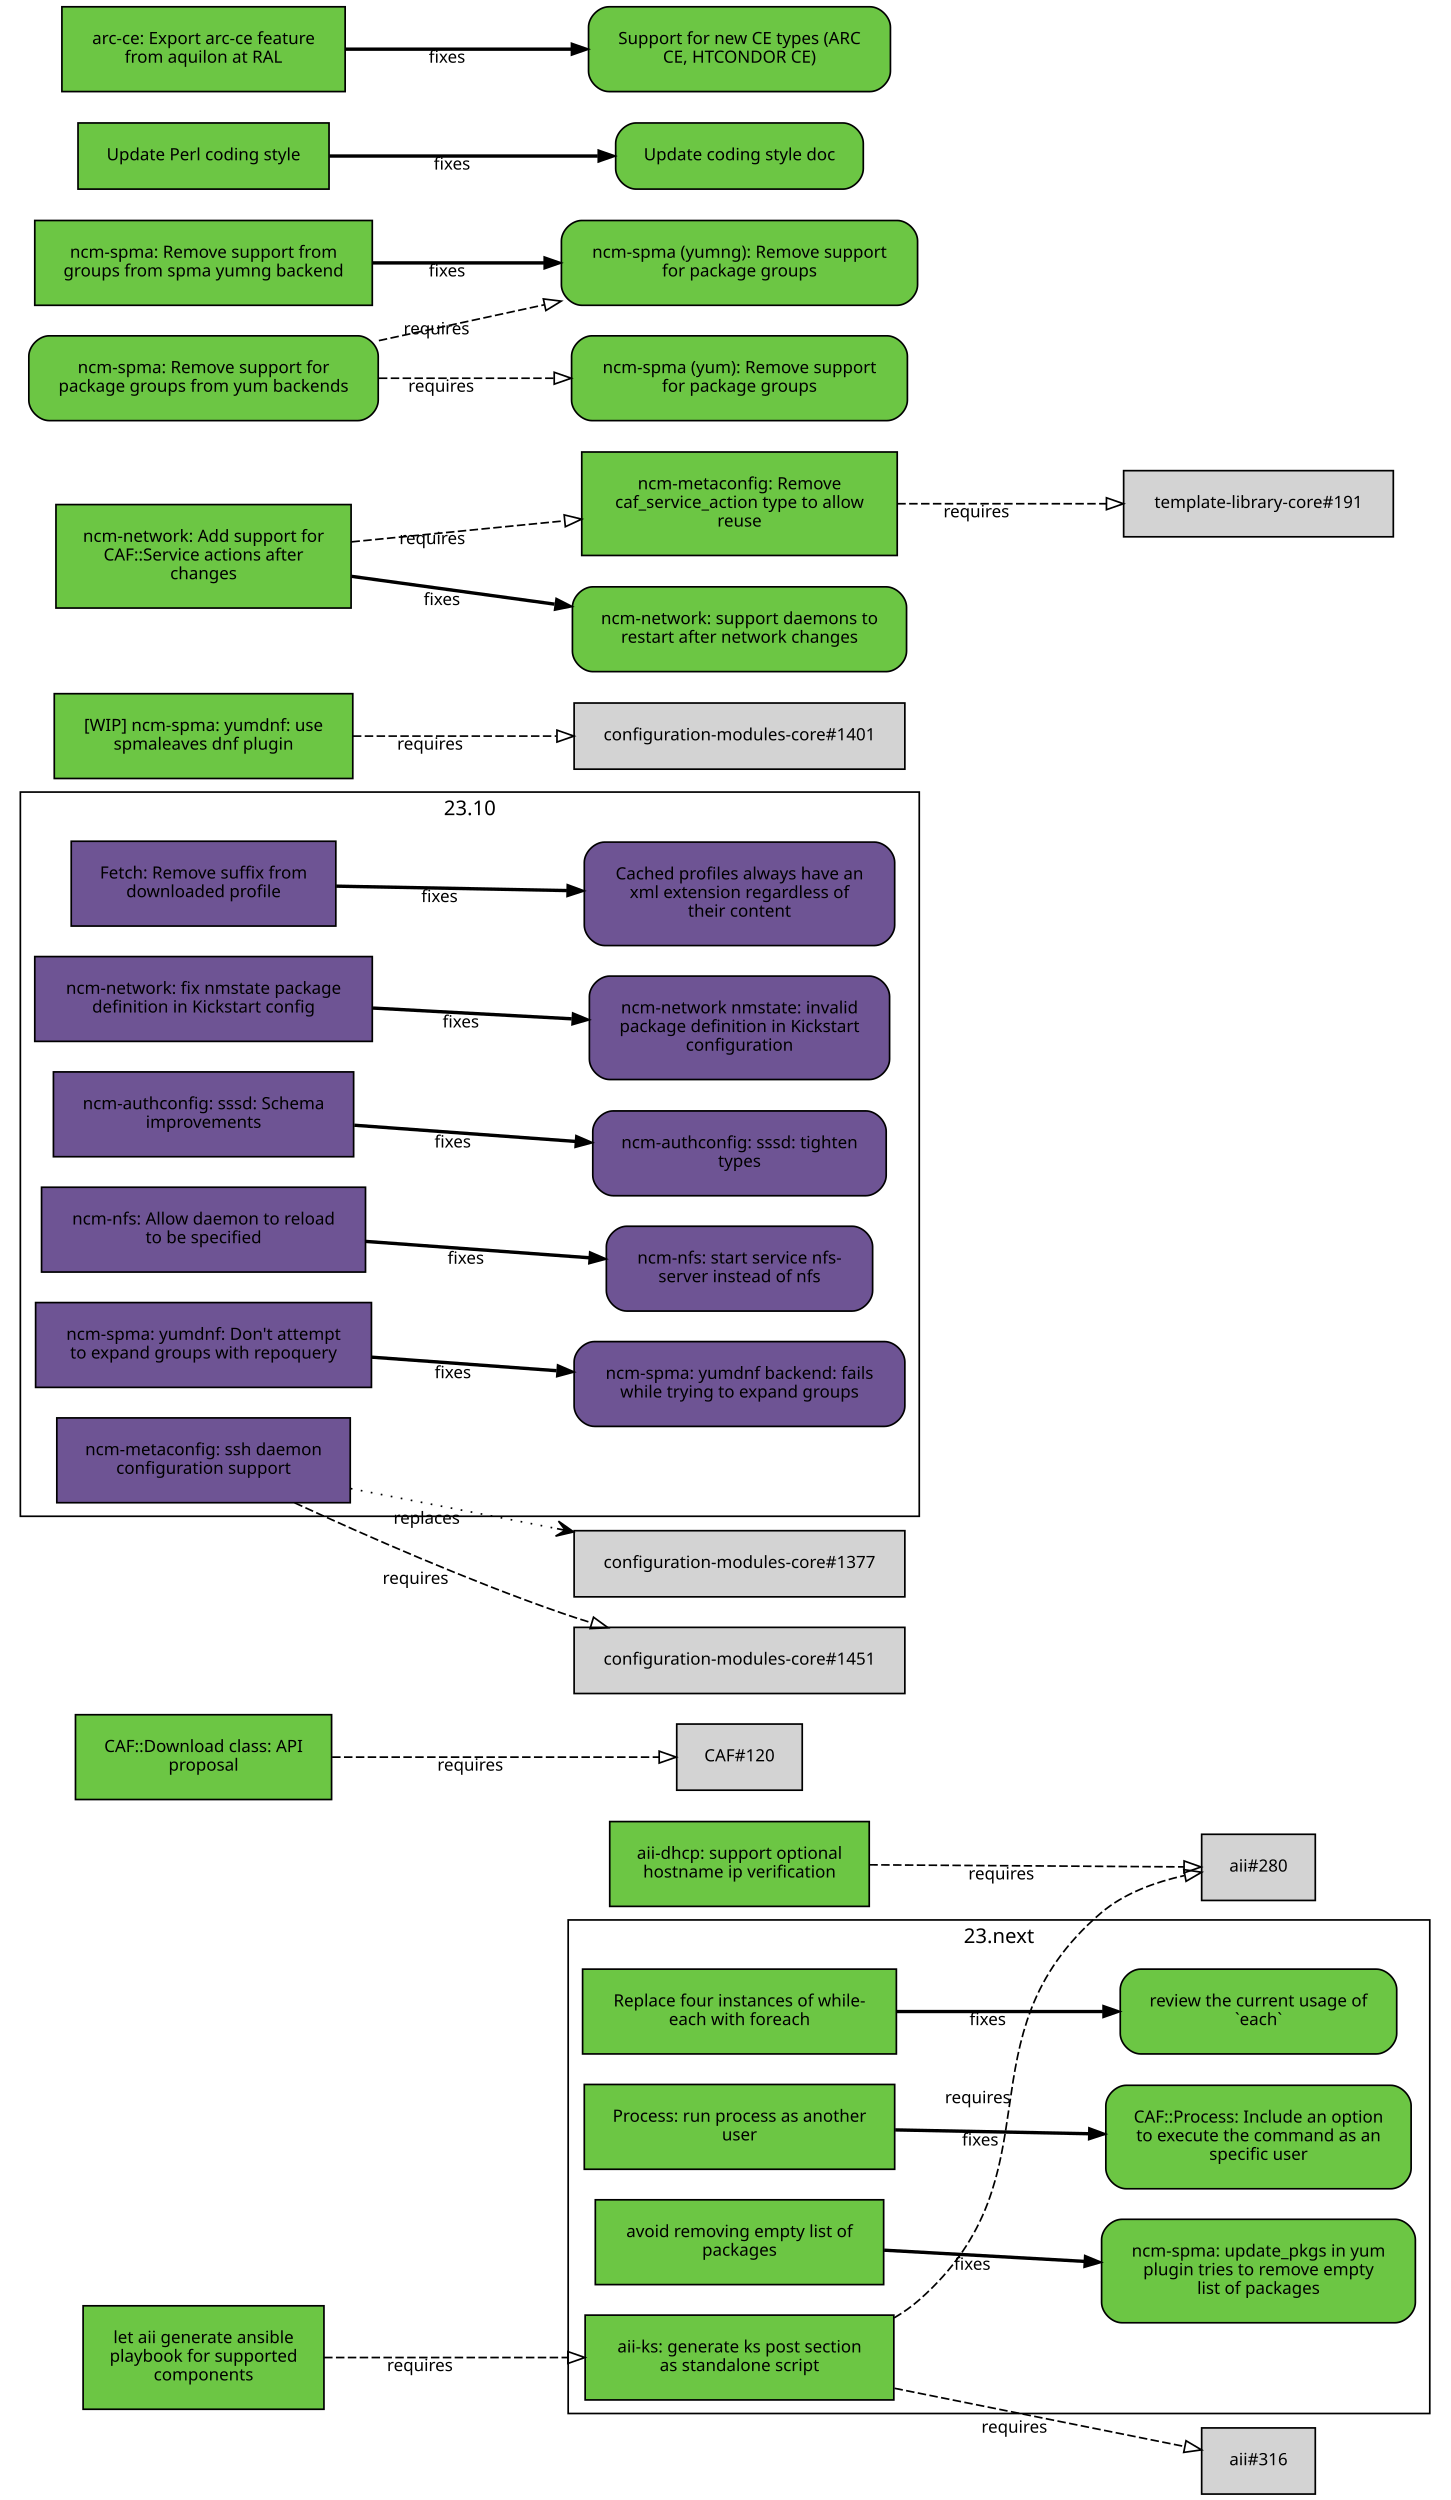
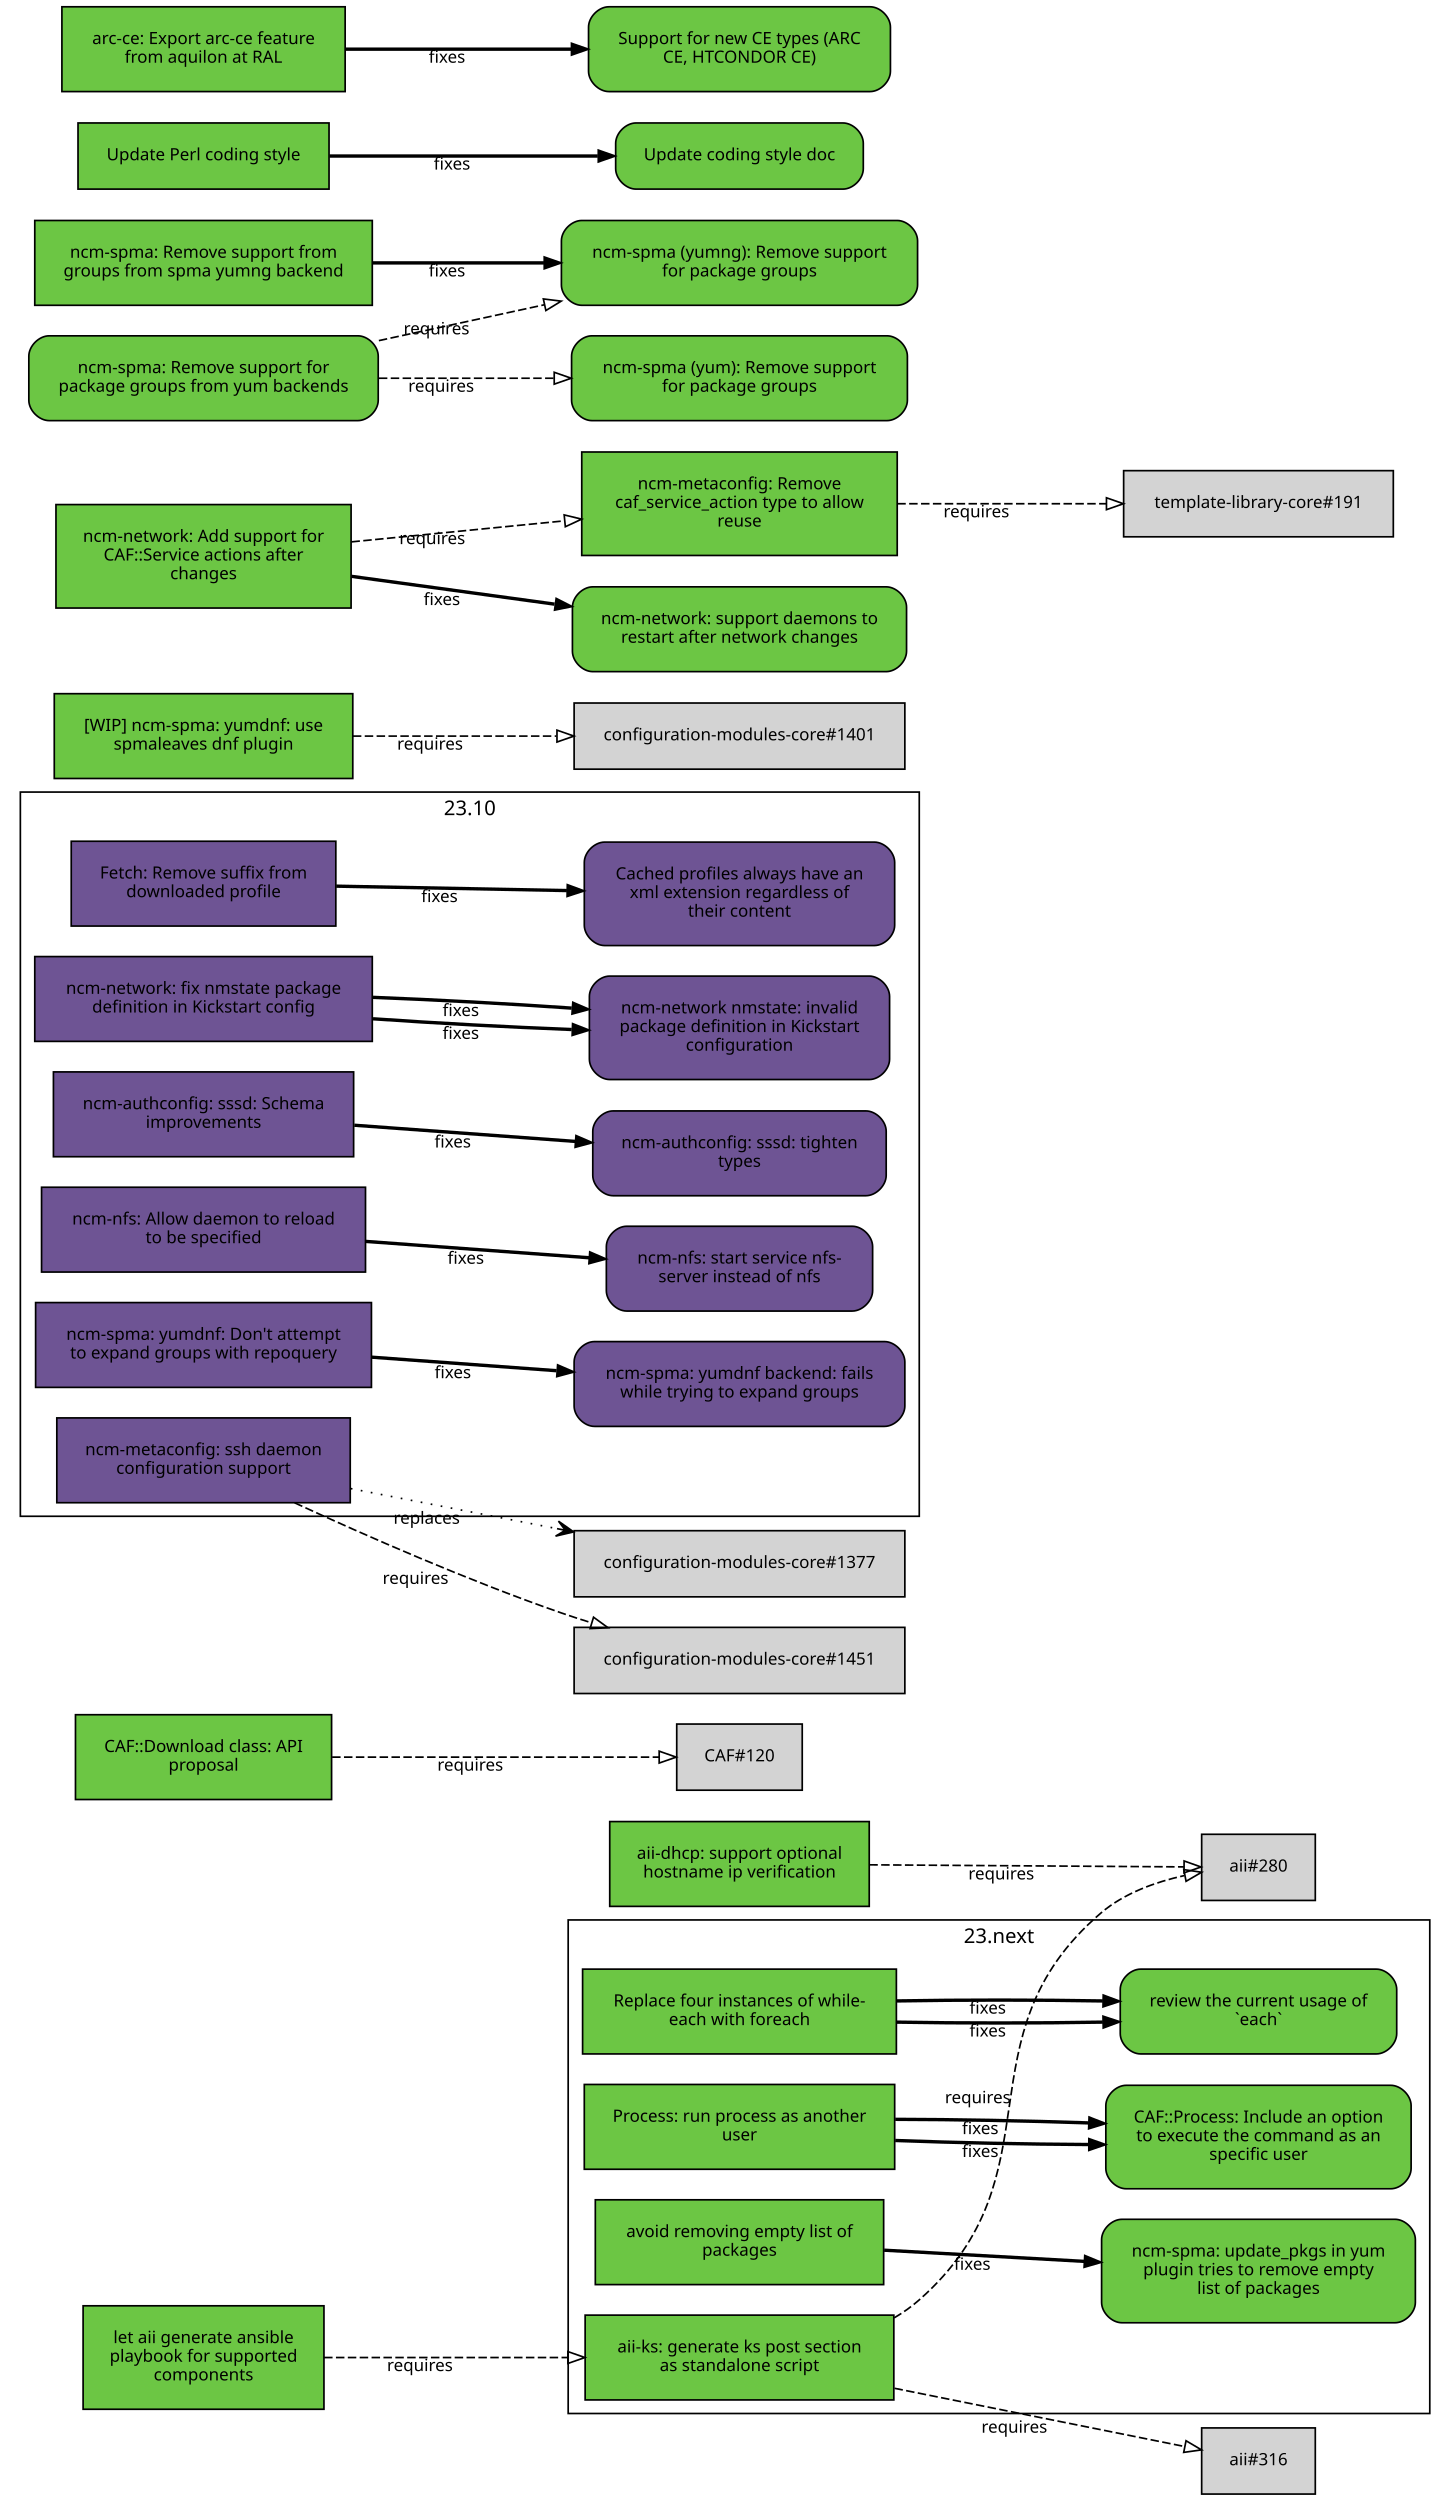
<svg xmlns="http://www.w3.org/2000/svg" xmlns:xlink="http://www.w3.org/1999/xlink" width="855pt" height="1474pt" viewBox="0.00 0.00 855.00 1474.00">
  <g id="graph0" class="graph" transform="scale(1 1) rotate(0) translate(4 1470)">
    <polygon fill="white" stroke="white" points="-4,5 -4,-1470 852,-1470 852,5 -4,5" />
    <g id="clust2" class="cluster">
      <polygon fill="none" stroke="black" points="8,-576 8,-1003 538,-1003 538,-576 8,-576" />
      <text text-anchor="middle" x="273" y="-989.4" font-family="Sans" font-size="12.00">23.10</text>
    </g>
    <g id="clust1" class="cluster">
      <polygon fill="none" stroke="black" points="331,-47 331,-338 839,-338 839,-47 331,-47" />
      <text text-anchor="middle" x="585" y="-324.4" font-family="Sans" font-size="12.00">23.next</text>
    </g>
    <g id="node1" class="node">
      <g id="a_node1">
        <a xlink:href="https://github.com/quattor/aii/pull/328" xlink:title="aii#328 (pull-request)" target="_parent">
          <polygon fill="#6cc644" stroke="black" points="523,-105 341,-105 341,-55 523,-55 523,-105" />
          <text text-anchor="middle" x="432" y="-83" font-family="Sans" font-size="10.00">aii-ks: generate ks post section</text>
          <text text-anchor="middle" x="432" y="-72" font-family="Sans" font-size="10.00">as standalone script</text>
        </a>
      </g>
    </g>
    <g id="node2" class="node">
      <polygon fill="lightgrey" stroke="black" points="771.5,-388.5 704.5,-388.5 704.5,-349.5 771.5,-349.5 771.5,-388.5" />
      <text text-anchor="middle" x="738" y="-366.5" font-family="Sans" font-size="10.00">aii#280</text>
    </g>
    <g id="edge1" class="edge">
      <path fill="none" stroke="black" stroke-dasharray="5,2" d="M523.177,-103.373C528.47,-106.484 533.473,-110.008 538,-114 621.964,-188.027 560.019,-269.143 645,-342 658.709,-353.754 677.321,-360.394 694.218,-364.145" />
      <polygon fill="none" stroke="black" points="693.975,-367.663 704.458,-366.126 695.305,-360.79 693.975,-367.663" />
      <text text-anchor="middle" x="572.527" y="-229.944" font-family="Sans" font-size="10.00">requires</text>
    </g>
    <g id="node3" class="node">
      <polygon fill="lightgrey" stroke="black" points="771.5,-38.5 704.5,-38.5 704.5,0.5 771.5,0.5 771.5,-38.5" />
      <text text-anchor="middle" x="738" y="-16.5" font-family="Sans" font-size="10.00">aii#316</text>
    </g>
    <g id="edge2" class="edge">
      <path fill="none" stroke="black" stroke-dasharray="5,2" d="M523.387,-61.863C580.055,-50.492 650.477,-36.362 694.595,-27.509" />
      <polygon fill="none" stroke="black" points="695.291,-30.939 704.407,-25.54 693.914,-24.076 695.291,-30.939" />
      <text text-anchor="middle" x="594.051" y="-35.671" font-family="Sans" font-size="10.00">requires</text>
    </g>
    <g id="node4" class="node">
      <g id="a_node4">
        <a xlink:href="https://github.com/quattor/aii/pull/331" xlink:title="aii#331 (pull-request)" target="_parent">
          <polygon fill="#6cc644" stroke="black" points="187,-110.5 45,-110.5 45,-49.5 187,-49.5 187,-110.5" />
          <text text-anchor="middle" x="116" y="-88.5" font-family="Sans" font-size="10.00">let aii generate ansible</text>
          <text text-anchor="middle" x="116" y="-77.5" font-family="Sans" font-size="10.00">playbook for supported</text>
          <text text-anchor="middle" x="116" y="-66.5" font-family="Sans" font-size="10.00">components</text>
        </a>
      </g>
    </g>
    <g id="edge3" class="edge">
      <path fill="none" stroke="black" stroke-dasharray="5,2" d="M187.077,-80C229.343,-80 283.883,-80 330.668,-80" />
      <polygon fill="none" stroke="black" points="330.834,-83.5 340.834,-80 330.834,-76.5 330.834,-83.5" />
      <text text-anchor="middle" x="243.574" y="-72" font-family="Sans" font-size="10.00">requires</text>
    </g>
    <g id="node5" class="node">
      <g id="a_node5">
        <a xlink:href="https://github.com/quattor/aii/pull/299" xlink:title="aii#299 (pull-request)" target="_parent">
          <polygon fill="#6cc644" stroke="black" points="508.5,-396 355.5,-396 355.5,-346 508.5,-346 508.5,-396" />
          <text text-anchor="middle" x="432" y="-374" font-family="Sans" font-size="10.00">aii-dhcp: support optional</text>
          <text text-anchor="middle" x="432" y="-363" font-family="Sans" font-size="10.00">hostname ip verification</text>
        </a>
      </g>
    </g>
    <g id="edge4" class="edge">
      <path fill="none" stroke="black" stroke-dasharray="5,2" d="M508.537,-370.503C567.023,-370.118 645.931,-369.599 694.049,-369.283" />
      <polygon fill="none" stroke="black" points="694.146,-372.782 704.123,-369.216 694.1,-365.782 694.146,-372.782" />
      <text text-anchor="middle" x="586.342" y="-361.86" font-family="Sans" font-size="10.00">requires</text>
    </g>
    <g id="node6" class="node">
      <g id="a_node6">
        <a xlink:href="https://github.com/quattor/CAF/pull/277" xlink:title="CAF#277 (pull-request)" target="_parent">
          <polygon fill="#6cc644" stroke="black" points="524.5,-309 339.5,-309 339.5,-259 524.5,-259 524.5,-309" />
          <text text-anchor="middle" x="432" y="-287" font-family="Sans" font-size="10.00">Replace four instances of while-</text>
          <text text-anchor="middle" x="432" y="-276" font-family="Sans" font-size="10.00">each with foreach</text>
        </a>
      </g>
    </g>
    <g id="node7" class="node">
      <g id="a_node7">
        <a xlink:href="https://github.com/quattor/CAF/issues/109" xlink:title="CAF#109 (issue)" target="_parent">
          <path fill="#6cc644" stroke="black" d="M807.5,-309C807.5,-309 668.5,-309 668.5,-309 662.5,-309 656.5,-303 656.5,-297 656.5,-297 656.5,-271 656.5,-271 656.5,-265 662.5,-259 668.5,-259 668.5,-259 807.5,-259 807.5,-259 813.5,-259 819.5,-265 819.5,-271 819.5,-271 819.5,-297 819.5,-297 819.5,-303 813.5,-309 807.5,-309" />
          <text text-anchor="middle" x="738" y="-287" font-family="Sans" font-size="10.00">review the current usage of</text>
          <text text-anchor="middle" x="738" y="-276" font-family="Sans" font-size="10.00">`each`</text>
        </a>
      </g>
    </g>
    <g id="edge5" class="edge">
-       <path fill="none" stroke="black" stroke-width="2" d="M524.622,-284C563.139,-284 607.831,-284 646.253,-284" />
-       <polygon fill="black" stroke="black" points="646.394,-287.5 656.394,-284 646.394,-280.5 646.394,-287.5" />
-       <text text-anchor="middle" x="578.345" y="-276" font-family="Sans" font-size="10.00">fixes</text>
+       <path fill="none" stroke="black" stroke-width="2" d="M524.622,-277.748C563.139,-277.079 607.831,-277.084 646.253,-277.763" />
+       <polygon fill="black" stroke="black" points="646.327,-281.265 656.394,-277.961 646.464,-274.266 646.327,-281.265" />
+       <text text-anchor="middle" x="578.345" y="-269.254" font-family="Sans" font-size="10.00">fixes</text>
+     </g>
+     <g id="edge7" class="edge">
+       <path fill="none" stroke="black" stroke-width="2" d="M524.622,-290.252C563.139,-290.921 607.831,-290.916 646.253,-290.237" />
+       <polygon fill="black" stroke="black" points="646.464,-293.734 656.394,-290.039 646.327,-286.735 646.464,-293.734" />
+       <text text-anchor="middle" x="578.345" y="-282.746" font-family="Sans" font-size="10.00">fixes</text>
    </g>
    <g id="node8" class="node">
      <g id="a_node8">
        <a xlink:href="https://github.com/quattor/CAF/pull/257" xlink:title="CAF#257 (pull-request)" target="_parent">
          <polygon fill="#6cc644" stroke="black" points="523.5,-241 340.5,-241 340.5,-191 523.5,-191 523.5,-241" />
          <text text-anchor="middle" x="432" y="-219" font-family="Sans" font-size="10.00">Process: run process as another</text>
          <text text-anchor="middle" x="432" y="-208" font-family="Sans" font-size="10.00">user</text>
        </a>
      </g>
    </g>
    <g id="node9" class="node">
      <g id="a_node9">
        <a xlink:href="https://github.com/quattor/CAF/issues/253" xlink:title="CAF#253 (issue)" target="_parent">
          <path fill="#6cc644" stroke="black" d="M816,-240.5C816,-240.5 660,-240.5 660,-240.5 654,-240.5 648,-234.5 648,-228.5 648,-228.5 648,-191.5 648,-191.5 648,-185.5 654,-179.5 660,-179.5 660,-179.5 816,-179.5 816,-179.5 822,-179.5 828,-185.5 828,-191.5 828,-191.5 828,-228.5 828,-228.5 828,-234.5 822,-240.5 816,-240.5" />
          <text text-anchor="middle" x="738" y="-218.5" font-family="Sans" font-size="10.00">CAF::Process: Include an option</text>
          <text text-anchor="middle" x="738" y="-207.5" font-family="Sans" font-size="10.00">to execute the command as an</text>
          <text text-anchor="middle" x="738" y="-196.5" font-family="Sans" font-size="10.00">specific user</text>
        </a>
      </g>
    </g>
    <g id="edge6" class="edge">
-       <path fill="none" stroke="black" stroke-width="2" d="M523.798,-214.208C559.701,-213.499 601.072,-212.683 637.762,-211.959" />
-       <polygon fill="black" stroke="black" points="638.048,-215.454 647.977,-211.757 637.91,-208.455 638.048,-215.454" />
-       <text text-anchor="middle" x="573.947" y="-204.981" font-family="Sans" font-size="10.00">fixes</text>
+       <path fill="none" stroke="black" stroke-width="2" d="M523.798,-207.97C559.701,-206.628 601.072,-205.766 637.762,-205.584" />
+       <polygon fill="black" stroke="black" points="637.989,-209.083 647.977,-205.551 637.966,-202.083 637.989,-209.083" />
+       <text text-anchor="middle" x="573.947" y="-198.231" font-family="Sans" font-size="10.00">fixes</text>
+     </g>
+     <g id="edge8" class="edge">
+       <path fill="none" stroke="black" stroke-width="2" d="M523.798,-220.446C559.701,-220.371 601.072,-219.6 637.762,-218.333" />
+       <polygon fill="black" stroke="black" points="638.111,-221.823 647.977,-217.963 637.857,-214.828 638.111,-221.823" />
+       <text text-anchor="middle" x="573.947" y="-211.731" font-family="Sans" font-size="10.00">fixes</text>
    </g>
    <g id="node10" class="node">
      <g id="a_node10">
        <a xlink:href="https://github.com/quattor/CAF/pull/110" xlink:title="CAF#110 (pull-request)" target="_parent">
          <polygon fill="#6cc644" stroke="black" points="191.5,-459 40.5,-459 40.5,-409 191.5,-409 191.5,-459" />
          <text text-anchor="middle" x="116" y="-437" font-family="Sans" font-size="10.00">CAF::Download class: API</text>
          <text text-anchor="middle" x="116" y="-426" font-family="Sans" font-size="10.00">proposal</text>
        </a>
      </g>
    </g>
    <g id="node11" class="node">
      <polygon fill="lightgrey" stroke="black" points="469,-453.5 395,-453.5 395,-414.5 469,-414.5 469,-453.5" />
      <text text-anchor="middle" x="432" y="-431.5" font-family="Sans" font-size="10.00">CAF#120</text>
    </g>
-     <g id="edge7" class="edge">
+     <g id="edge9" class="edge">
      <path fill="none" stroke="black" stroke-dasharray="5,2" d="M191.812,-434C251.718,-434 333.856,-434 384.623,-434" />
      <polygon fill="none" stroke="black" points="384.651,-437.5 394.651,-434 384.651,-430.5 384.651,-437.5" />
      <text text-anchor="middle" x="273.255" y="-426" font-family="Sans" font-size="10.00">requires</text>
    </g>
    <g id="node12" class="node">
      <g id="a_node12">
        <a xlink:href="https://github.com/quattor/CCM/pull/210" xlink:title="CCM#210 (pull-request)" target="_parent">
          <polygon fill="#6e5494" stroke="black" points="194,-974 38,-974 38,-924 194,-924 194,-974" />
          <text text-anchor="middle" x="116" y="-952" font-family="Sans" font-size="10.00">Fetch: Remove suffix from</text>
          <text text-anchor="middle" x="116" y="-941" font-family="Sans" font-size="10.00">downloaded profile</text>
        </a>
      </g>
    </g>
    <g id="node13" class="node">
      <g id="a_node13">
        <a xlink:href="https://github.com/quattor/CCM/issues/204" xlink:title="CCM#204 (issue)" target="_parent">
          <path fill="#6e5494" stroke="black" d="M511.5,-973.5C511.5,-973.5 352.5,-973.5 352.5,-973.5 346.5,-973.5 340.5,-967.5 340.5,-961.5 340.5,-961.5 340.5,-924.5 340.5,-924.5 340.5,-918.5 346.5,-912.5 352.5,-912.5 352.5,-912.5 511.5,-912.5 511.5,-912.5 517.5,-912.5 523.5,-918.5 523.5,-924.5 523.5,-924.5 523.5,-961.5 523.5,-961.5 523.5,-967.5 517.5,-973.5 511.5,-973.5" />
          <text text-anchor="middle" x="432" y="-951.5" font-family="Sans" font-size="10.00">Cached profiles always have an</text>
          <text text-anchor="middle" x="432" y="-940.5" font-family="Sans" font-size="10.00">xml extension regardless of</text>
          <text text-anchor="middle" x="432" y="-929.5" font-family="Sans" font-size="10.00">their content</text>
        </a>
      </g>
    </g>
-     <g id="edge8" class="edge">
+     <g id="edge10" class="edge">
      <path fill="none" stroke="black" stroke-width="2" d="M194.215,-947.525C235.236,-946.741 286.154,-945.768 330.251,-944.925" />
      <polygon fill="black" stroke="black" points="330.492,-948.421 340.423,-944.731 330.358,-941.423 330.492,-948.421" />
      <text text-anchor="middle" x="255.112" y="-938.132" font-family="Sans" font-size="10.00">fixes</text>
    </g>
    <g id="node14" class="node">
      <g id="a_node14">
        <a xlink:href="https://github.com/quattor/configuration-modules-core/pull/1630" xlink:title="configuration-modules-core#1630 (pull-request)" target="_parent">
          <polygon fill="#6e5494" stroke="black" points="215.5,-906 16.5,-906 16.5,-856 215.5,-856 215.5,-906" />
          <text text-anchor="middle" x="116" y="-884" font-family="Sans" font-size="10.00">ncm-network: fix nmstate package</text>
          <text text-anchor="middle" x="116" y="-873" font-family="Sans" font-size="10.00">definition in Kickstart config</text>
        </a>
      </g>
    </g>
    <g id="node15" class="node">
      <g id="a_node15">
        <a xlink:href="https://github.com/quattor/configuration-modules-core/issues/1629" xlink:title="configuration-modules-core#1629 (issue)" target="_parent">
          <path fill="#6e5494" stroke="black" d="M508.5,-894.5C508.5,-894.5 355.5,-894.5 355.5,-894.5 349.5,-894.5 343.5,-888.5 343.5,-882.5 343.5,-882.5 343.5,-845.5 343.5,-845.5 343.5,-839.5 349.5,-833.5 355.5,-833.5 355.5,-833.5 508.5,-833.5 508.5,-833.5 514.5,-833.5 520.5,-839.5 520.5,-845.5 520.5,-845.5 520.5,-882.5 520.5,-882.5 520.5,-888.5 514.5,-894.5 508.5,-894.5" />
          <text text-anchor="middle" x="432" y="-872.5" font-family="Sans" font-size="10.00">ncm-network nmstate: invalid</text>
          <text text-anchor="middle" x="432" y="-861.5" font-family="Sans" font-size="10.00">package definition in Kickstart</text>
          <text text-anchor="middle" x="432" y="-850.5" font-family="Sans" font-size="10.00">configuration</text>
        </a>
      </g>
    </g>
-     <g id="edge9" class="edge">
-       <path fill="none" stroke="black" stroke-width="2" d="M215.921,-875.644C253.303,-873.621 295.798,-871.32 333.087,-869.301" />
-       <polygon fill="black" stroke="black" points="333.662,-872.775 343.458,-868.74 333.283,-865.785 333.662,-872.775" />
-       <text text-anchor="middle" x="267.683" y="-864.192" font-family="Sans" font-size="10.00">fixes</text>
+     <g id="edge11" class="edge">
+       <path fill="none" stroke="black" stroke-width="2" d="M215.921,-869.323C253.303,-866.723 295.798,-864.427 333.087,-862.995" />
+       <polygon fill="black" stroke="black" points="333.593,-866.479 343.458,-862.615 333.336,-859.484 333.593,-866.479" />
+       <text text-anchor="middle" x="267.683" y="-857.446" font-family="Sans" font-size="10.00">fixes</text>
+     </g>
+     <g id="edge12" class="edge">
+       <path fill="none" stroke="black" stroke-width="2" d="M215.921,-881.966C253.303,-880.519 295.798,-878.213 333.087,-875.607" />
+       <polygon fill="black" stroke="black" points="333.734,-879.07 343.458,-874.864 333.234,-872.087 333.734,-879.07" />
+       <text text-anchor="middle" x="267.683" y="-870.938" font-family="Sans" font-size="10.00">fixes</text>
    </g>
    <g id="node16" class="node">
      <g id="a_node16">
        <a xlink:href="https://github.com/quattor/configuration-modules-core/pull/1622" xlink:title="configuration-modules-core#1622 (pull-request)" target="_parent">
          <polygon fill="#6e5494" stroke="black" points="204.5,-838 27.5,-838 27.5,-788 204.5,-788 204.5,-838" />
          <text text-anchor="middle" x="116" y="-816" font-family="Sans" font-size="10.00">ncm-authconfig: sssd: Schema</text>
          <text text-anchor="middle" x="116" y="-805" font-family="Sans" font-size="10.00">improvements</text>
        </a>
      </g>
    </g>
    <g id="node17" class="node">
      <g id="a_node17">
        <a xlink:href="https://github.com/quattor/configuration-modules-core/issues/1471" xlink:title="configuration-modules-core#1471 (issue)" target="_parent">
          <path fill="#6e5494" stroke="black" d="M506.5,-815C506.5,-815 357.5,-815 357.5,-815 351.5,-815 345.5,-809 345.5,-803 345.5,-803 345.5,-777 345.5,-777 345.5,-771 351.5,-765 357.5,-765 357.5,-765 506.5,-765 506.5,-765 512.5,-765 518.5,-771 518.5,-777 518.5,-777 518.5,-803 518.5,-803 518.5,-809 512.5,-815 506.5,-815" />
          <text text-anchor="middle" x="432" y="-793" font-family="Sans" font-size="10.00">ncm-authconfig: sssd: tighten</text>
          <text text-anchor="middle" x="432" y="-782" font-family="Sans" font-size="10.00">types</text>
        </a>
      </g>
    </g>
-     <g id="edge10" class="edge">
+     <g id="edge13" class="edge">
      <path fill="none" stroke="black" stroke-width="2" d="M204.884,-806.563C245.446,-803.592 293.697,-800.057 335.189,-797.018" />
      <polygon fill="black" stroke="black" points="335.589,-800.498 345.307,-796.277 335.078,-793.517 335.589,-800.498" />
      <text text-anchor="middle" x="262.92" y="-793.433" font-family="Sans" font-size="10.00">fixes</text>
    </g>
    <g id="node18" class="node">
      <g id="a_node18">
        <a xlink:href="https://github.com/quattor/configuration-modules-core/pull/1621" xlink:title="configuration-modules-core#1621 (pull-request)" target="_parent">
          <polygon fill="#6e5494" stroke="black" points="211.5,-770 20.5,-770 20.5,-720 211.5,-720 211.5,-770" />
          <text text-anchor="middle" x="116" y="-748" font-family="Sans" font-size="10.00">ncm-nfs: Allow daemon to reload</text>
          <text text-anchor="middle" x="116" y="-737" font-family="Sans" font-size="10.00">to be specified</text>
        </a>
      </g>
    </g>
    <g id="node19" class="node">
      <g id="a_node19">
        <a xlink:href="https://github.com/quattor/configuration-modules-core/issues/1618" xlink:title="configuration-modules-core#1618 (issue)" target="_parent">
          <path fill="#6e5494" stroke="black" d="M498.5,-747C498.5,-747 365.5,-747 365.5,-747 359.5,-747 353.5,-741 353.5,-735 353.5,-735 353.5,-709 353.5,-709 353.5,-703 359.5,-697 365.5,-697 365.5,-697 498.5,-697 498.5,-697 504.5,-697 510.5,-703 510.5,-709 510.5,-709 510.5,-735 510.5,-735 510.5,-741 504.5,-747 498.5,-747" />
          <text text-anchor="middle" x="432" y="-725" font-family="Sans" font-size="10.00">ncm-nfs: start service nfs-</text>
          <text text-anchor="middle" x="432" y="-714" font-family="Sans" font-size="10.00">server instead of nfs</text>
        </a>
      </g>
    </g>
-     <g id="edge11" class="edge">
+     <g id="edge14" class="edge">
      <path fill="none" stroke="black" stroke-width="2" d="M211.636,-738.068C253.508,-735.001 302.447,-731.416 343.464,-728.412" />
      <polygon fill="black" stroke="black" points="343.722,-731.902 353.439,-727.681 343.21,-724.921 343.722,-731.902" />
      <text text-anchor="middle" x="270.635" y="-724.868" font-family="Sans" font-size="10.00">fixes</text>
    </g>
    <g id="node20" class="node">
      <g id="a_node20">
        <a xlink:href="https://github.com/quattor/configuration-modules-core/pull/1620" xlink:title="configuration-modules-core#1620 (pull-request)" target="_parent">
          <polygon fill="#6e5494" stroke="black" points="215,-702 17,-702 17,-652 215,-652 215,-702" />
          <text text-anchor="middle" x="116" y="-680" font-family="Sans" font-size="10.00">ncm-spma: yumdnf: Don't attempt</text>
          <text text-anchor="middle" x="116" y="-669" font-family="Sans" font-size="10.00">to expand groups with repoquery</text>
        </a>
      </g>
    </g>
    <g id="node21" class="node">
      <g id="a_node21">
        <a xlink:href="https://github.com/quattor/configuration-modules-core/issues/1524" xlink:title="configuration-modules-core#1524 (issue)" target="_parent">
          <path fill="#6e5494" stroke="black" d="M517.5,-679C517.5,-679 346.5,-679 346.5,-679 340.5,-679 334.5,-673 334.5,-667 334.5,-667 334.5,-641 334.5,-641 334.5,-635 340.5,-629 346.5,-629 346.5,-629 517.5,-629 517.5,-629 523.5,-629 529.5,-635 529.5,-641 529.5,-641 529.5,-667 529.5,-667 529.5,-673 523.5,-679 517.5,-679" />
          <text text-anchor="middle" x="432" y="-657" font-family="Sans" font-size="10.00">ncm-spma: yumdnf backend: fails</text>
          <text text-anchor="middle" x="432" y="-646" font-family="Sans" font-size="10.00">while trying to expand groups</text>
        </a>
      </g>
    </g>
-     <g id="edge12" class="edge">
+     <g id="edge15" class="edge">
      <path fill="none" stroke="black" stroke-width="2" d="M215.06,-669.817C249.699,-667.28 288.815,-664.415 324.146,-661.827" />
      <polygon fill="black" stroke="black" points="324.773,-665.29 334.491,-661.069 324.262,-658.309 324.773,-665.29" />
      <text text-anchor="middle" x="262.99" y="-657.428" font-family="Sans" font-size="10.00">fixes</text>
    </g>
    <g id="node22" class="node">
      <g id="a_node22">
        <a xlink:href="https://github.com/quattor/configuration-modules-core/pull/1554" xlink:title="configuration-modules-core#1554 (pull-request)" target="_parent">
          <polygon fill="#6cc644" stroke="black" points="517,-173 347,-173 347,-123 517,-123 517,-173" />
          <text text-anchor="middle" x="432" y="-151" font-family="Sans" font-size="10.00">avoid removing empty list of</text>
          <text text-anchor="middle" x="432" y="-140" font-family="Sans" font-size="10.00">packages</text>
        </a>
      </g>
    </g>
    <g id="node23" class="node">
      <g id="a_node23">
        <a xlink:href="https://github.com/quattor/configuration-modules-core/issues/1553" xlink:title="configuration-modules-core#1553 (issue)" target="_parent">
          <path fill="#6cc644" stroke="black" d="M818.5,-161.5C818.5,-161.5 657.5,-161.5 657.5,-161.5 651.5,-161.5 645.5,-155.5 645.5,-149.5 645.5,-149.5 645.5,-112.5 645.5,-112.5 645.5,-106.5 651.5,-100.5 657.5,-100.5 657.5,-100.5 818.5,-100.5 818.5,-100.5 824.5,-100.5 830.5,-106.5 830.5,-112.5 830.5,-112.5 830.5,-149.5 830.5,-149.5 830.5,-155.5 824.5,-161.5 818.5,-161.5" />
          <text text-anchor="middle" x="738" y="-139.5" font-family="Sans" font-size="10.00">ncm-spma: update_pkgs in yum</text>
          <text text-anchor="middle" x="738" y="-128.5" font-family="Sans" font-size="10.00">plugin tries to remove empty</text>
          <text text-anchor="middle" x="738" y="-117.5" font-family="Sans" font-size="10.00">list of packages</text>
        </a>
      </g>
    </g>
-     <g id="edge13" class="edge">
+     <g id="edge16" class="edge">
      <path fill="none" stroke="black" stroke-width="2" d="M517.277,-143.287C553.812,-141.244 596.909,-138.834 635.213,-136.692" />
      <polygon fill="black" stroke="black" points="635.57,-140.178 645.359,-136.125 635.179,-133.189 635.57,-140.178" />
      <text text-anchor="middle" x="569.248" y="-131.71" font-family="Sans" font-size="10.00">fixes</text>
    </g>
    <g id="node24" class="node">
      <g id="a_node24">
        <a xlink:href="https://github.com/quattor/configuration-modules-core/pull/1452" xlink:title="configuration-modules-core#1452 (pull-request)" target="_parent">
          <polygon fill="#6e5494" stroke="black" points="202.5,-634 29.5,-634 29.5,-584 202.5,-584 202.5,-634" />
          <text text-anchor="middle" x="116" y="-612" font-family="Sans" font-size="10.00">ncm-metaconfig: ssh daemon</text>
          <text text-anchor="middle" x="116" y="-601" font-family="Sans" font-size="10.00">configuration support</text>
        </a>
      </g>
    </g>
    <g id="node25" class="node">
      <polygon fill="lightgrey" stroke="black" points="529.5,-567.5 334.5,-567.5 334.5,-528.5 529.5,-528.5 529.5,-567.5" />
      <text text-anchor="middle" x="432" y="-545.5" font-family="Sans" font-size="10.00">configuration-modules-core#1377</text>
    </g>
-     <g id="edge14" class="edge">
+     <g id="edge17" class="edge">
      <path fill="none" stroke="black" stroke-dasharray="1,5" d="M202.802,-592.331C240.298,-585.047 284.669,-576.427 324.269,-568.734" />
      <polygon fill="black" stroke="black" points="334.228,-566.8 325.269,-573.124 329.319,-567.753 324.411,-568.707 324.411,-568.707 324.411,-568.707 329.319,-567.753 323.553,-564.289 334.228,-566.8 334.228,-566.8" />
      <text text-anchor="middle" x="247.583" y="-571.552" font-family="Sans" font-size="10.00">replaces</text>
    </g>
    <g id="node26" class="node">
      <polygon fill="lightgrey" stroke="black" points="529.5,-510.5 334.5,-510.5 334.5,-471.5 529.5,-471.5 529.5,-510.5" />
      <text text-anchor="middle" x="432" y="-488.5" font-family="Sans" font-size="10.00">configuration-modules-core#1451</text>
    </g>
-     <g id="edge15" class="edge">
+     <g id="edge18" class="edge">
      <path fill="none" stroke="black" stroke-dasharray="5,2" d="M169.693,-583.943C211.678,-564.586 272.288,-537.982 327,-519 332.797,-516.989 338.816,-515.033 344.905,-513.152" />
      <polygon fill="none" stroke="black" points="345.944,-516.495 354.51,-510.26 343.926,-509.792 345.944,-516.495" />
      <text text-anchor="middle" x="240.995" y="-536.113" font-family="Sans" font-size="10.00">requires</text>
    </g>
    <g id="node27" class="node">
      <g id="a_node27">
        <a xlink:href="https://github.com/quattor/configuration-modules-core/pull/1507" xlink:title="configuration-modules-core#1507 (pull-request)" target="_parent">
          <polygon fill="#6cc644" stroke="black" points="204,-1061 28,-1061 28,-1011 204,-1011 204,-1061" />
          <text text-anchor="middle" x="116" y="-1039" font-family="Sans" font-size="10.00">[WIP] ncm-spma: yumdnf: use</text>
          <text text-anchor="middle" x="116" y="-1028" font-family="Sans" font-size="10.00">spmaleaves dnf plugin</text>
        </a>
      </g>
    </g>
    <g id="node28" class="node">
      <polygon fill="lightgrey" stroke="black" points="529.5,-1055.5 334.5,-1055.5 334.5,-1016.5 529.5,-1016.5 529.5,-1055.5" />
      <text text-anchor="middle" x="432" y="-1033.5" font-family="Sans" font-size="10.00">configuration-modules-core#1401</text>
    </g>
-     <g id="edge16" class="edge">
+     <g id="edge19" class="edge">
      <path fill="none" stroke="black" stroke-dasharray="5,2" d="M204.05,-1036C241.203,-1036 284.927,-1036 324.027,-1036" />
      <polygon fill="none" stroke="black" points="324.391,-1039.5 334.391,-1036 324.391,-1032.5 324.391,-1039.5" />
      <text text-anchor="middle" x="249.549" y="-1028" font-family="Sans" font-size="10.00">requires</text>
    </g>
    <g id="node29" class="node">
      <g id="a_node29">
        <a xlink:href="https://github.com/quattor/configuration-modules-core/pull/1336" xlink:title="configuration-modules-core#1336 (pull-request)" target="_parent">
          <polygon fill="#6cc644" stroke="black" points="203,-1172.5 29,-1172.5 29,-1111.5 203,-1111.5 203,-1172.5" />
          <text text-anchor="middle" x="116" y="-1150.5" font-family="Sans" font-size="10.00">ncm-network: Add support for</text>
          <text text-anchor="middle" x="116" y="-1139.5" font-family="Sans" font-size="10.00">CAF::Service actions after</text>
          <text text-anchor="middle" x="116" y="-1128.5" font-family="Sans" font-size="10.00">changes</text>
        </a>
      </g>
    </g>
    <g id="node30" class="node">
      <g id="a_node30">
        <a xlink:href="https://github.com/quattor/configuration-modules-core/pull/1335" xlink:title="configuration-modules-core#1335 (pull-request)" target="_parent">
          <polygon fill="#6cc644" stroke="black" points="525,-1203.5 339,-1203.5 339,-1142.5 525,-1142.5 525,-1203.5" />
          <text text-anchor="middle" x="432" y="-1181.5" font-family="Sans" font-size="10.00">ncm-metaconfig: Remove</text>
          <text text-anchor="middle" x="432" y="-1170.5" font-family="Sans" font-size="10.00">caf_service_action type to allow</text>
          <text text-anchor="middle" x="432" y="-1159.5" font-family="Sans" font-size="10.00">reuse</text>
        </a>
      </g>
    </g>
-     <g id="edge17" class="edge">
+     <g id="edge20" class="edge">
      <path fill="none" stroke="black" stroke-dasharray="5,2" d="M203.217,-1150.51C242.047,-1154.35 288.184,-1158.9 328.746,-1162.9" />
      <polygon fill="none" stroke="black" points="328.636,-1166.41 338.931,-1163.91 329.323,-1159.44 328.636,-1166.41" />
      <text text-anchor="middle" x="250.868" y="-1149.19" font-family="Sans" font-size="10.00">requires</text>
    </g>
    <g id="node31" class="node">
      <g id="a_node31">
        <a xlink:href="https://github.com/quattor/configuration-modules-core/issues/1071" xlink:title="configuration-modules-core#1071 (issue)" target="_parent">
          <path fill="#6cc644" stroke="black" d="M518.5,-1124C518.5,-1124 345.5,-1124 345.5,-1124 339.5,-1124 333.5,-1118 333.5,-1112 333.5,-1112 333.5,-1086 333.5,-1086 333.5,-1080 339.5,-1074 345.5,-1074 345.5,-1074 518.5,-1074 518.5,-1074 524.5,-1074 530.5,-1080 530.5,-1086 530.5,-1086 530.5,-1112 530.5,-1112 530.5,-1118 524.5,-1124 518.5,-1124" />
          <text text-anchor="middle" x="432" y="-1102" font-family="Sans" font-size="10.00">ncm-network: support daemons to</text>
          <text text-anchor="middle" x="432" y="-1091" font-family="Sans" font-size="10.00">restart after network changes</text>
        </a>
      </g>
    </g>
-     <g id="edge18" class="edge">
+     <g id="edge21" class="edge">
      <path fill="none" stroke="black" stroke-width="2" d="M203.217,-1130.19C240.216,-1125.13 283.848,-1119.15 322.972,-1113.79" />
      <polygon fill="black" stroke="black" points="323.912,-1117.2 333.344,-1112.37 322.962,-1110.26 323.912,-1117.2" />
      <text text-anchor="middle" x="256.527" y="-1113.25" font-family="Sans" font-size="10.00">fixes</text>
    </g>
    <g id="node32" class="node">
      <polygon fill="lightgrey" stroke="black" points="817.5,-1192.5 658.5,-1192.5 658.5,-1153.5 817.5,-1153.5 817.5,-1192.5" />
      <text text-anchor="middle" x="738" y="-1170.5" font-family="Sans" font-size="10.00">template-library-core#191</text>
    </g>
-     <g id="edge19" class="edge">
+     <g id="edge22" class="edge">
      <path fill="none" stroke="black" stroke-dasharray="5,2" d="M525.035,-1173C564.097,-1173 609.452,-1173 648.16,-1173" />
      <polygon fill="none" stroke="black" points="648.369,-1176.5 658.369,-1173 648.369,-1169.5 648.369,-1176.5" />
      <text text-anchor="middle" x="571.665" y="-1165" font-family="Sans" font-size="10.00">requires</text>
    </g>
    <g id="node33" class="node">
      <g id="a_node33">
        <a xlink:href="https://github.com/quattor/configuration-modules-core/pull/1148" xlink:title="configuration-modules-core#1148 (pull-request)" target="_parent">
          <polygon fill="#6cc644" stroke="black" points="215.5,-1340 16.5,-1340 16.5,-1290 215.5,-1290 215.5,-1340" />
          <text text-anchor="middle" x="116" y="-1318" font-family="Sans" font-size="10.00">ncm-spma: Remove support from</text>
          <text text-anchor="middle" x="116" y="-1307" font-family="Sans" font-size="10.00">groups from spma yumng backend</text>
        </a>
      </g>
    </g>
    <g id="node34" class="node">
      <g id="a_node34">
        <a xlink:href="https://github.com/quattor/configuration-modules-core/issues/952" xlink:title="configuration-modules-core#952 (issue)" target="_parent">
          <path fill="#6cc644" stroke="black" d="M525,-1340C525,-1340 339,-1340 339,-1340 333,-1340 327,-1334 327,-1328 327,-1328 327,-1302 327,-1302 327,-1296 333,-1290 339,-1290 339,-1290 525,-1290 525,-1290 531,-1290 537,-1296 537,-1302 537,-1302 537,-1328 537,-1328 537,-1334 531,-1340 525,-1340" />
          <text text-anchor="middle" x="432" y="-1318" font-family="Sans" font-size="10.00">ncm-spma (yumng): Remove support</text>
          <text text-anchor="middle" x="432" y="-1307" font-family="Sans" font-size="10.00">for package groups</text>
        </a>
      </g>
    </g>
-     <g id="edge20" class="edge">
+     <g id="edge23" class="edge">
      <path fill="none" stroke="black" stroke-width="2" d="M215.921,-1315C247.933,-1315 283.695,-1315 316.726,-1315" />
      <polygon fill="black" stroke="black" points="316.883,-1318.5 326.883,-1315 316.882,-1311.5 316.883,-1318.5" />
      <text text-anchor="middle" x="259.546" y="-1307" font-family="Sans" font-size="10.00">fixes</text>
    </g>
    <g id="node35" class="node">
      <g id="a_node35">
        <a xlink:href="https://github.com/quattor/configuration-modules-core/issues/950" xlink:title="configuration-modules-core#950 (issue)" target="_parent">
          <path fill="#6cc644" stroke="black" d="M207,-1272C207,-1272 25,-1272 25,-1272 19,-1272 13,-1266 13,-1260 13,-1260 13,-1234 13,-1234 13,-1228 19,-1222 25,-1222 25,-1222 207,-1222 207,-1222 213,-1222 219,-1228 219,-1234 219,-1234 219,-1260 219,-1260 219,-1266 213,-1272 207,-1272" />
          <text text-anchor="middle" x="116" y="-1250" font-family="Sans" font-size="10.00">ncm-spma: Remove support for</text>
          <text text-anchor="middle" x="116" y="-1239" font-family="Sans" font-size="10.00">package groups from yum backends</text>
        </a>
      </g>
    </g>
    <g id="node36" class="node">
      <g id="a_node36">
        <a xlink:href="https://github.com/quattor/configuration-modules-core/issues/951" xlink:title="configuration-modules-core#951 (issue)" target="_parent">
          <path fill="#6cc644" stroke="black" d="M519,-1272C519,-1272 345,-1272 345,-1272 339,-1272 333,-1266 333,-1260 333,-1260 333,-1234 333,-1234 333,-1228 339,-1222 345,-1222 345,-1222 519,-1222 519,-1222 525,-1222 531,-1228 531,-1234 531,-1234 531,-1260 531,-1260 531,-1266 525,-1272 519,-1272" />
          <text text-anchor="middle" x="432" y="-1250" font-family="Sans" font-size="10.00">ncm-spma (yum): Remove support</text>
          <text text-anchor="middle" x="432" y="-1239" font-family="Sans" font-size="10.00">for package groups</text>
        </a>
      </g>
    </g>
-     <g id="edge21" class="edge">
+     <g id="edge24" class="edge">
      <path fill="none" stroke="black" stroke-dasharray="5,2" d="M219.381,-1247C252.386,-1247 289.071,-1247 322.502,-1247" />
      <polygon fill="none" stroke="black" points="322.765,-1250.5 332.765,-1247 322.765,-1243.5 322.765,-1250.5" />
      <text text-anchor="middle" x="256.107" y="-1239" font-family="Sans" font-size="10.00">requires</text>
    </g>
-     <g id="edge22" class="edge">
+     <g id="edge25" class="edge">
      <path fill="none" stroke="black" stroke-dasharray="5,2" d="M219.381,-1269.17C250.602,-1275.93 285.116,-1283.41 317.053,-1290.32" />
      <polygon fill="none" stroke="black" points="316.361,-1293.75 326.876,-1292.45 317.843,-1286.91 316.361,-1293.75" />
      <text text-anchor="middle" x="253.372" y="-1272.86" font-family="Sans" font-size="10.00">requires</text>
    </g>
    <g id="node37" class="node">
      <g id="a_node37">
        <a xlink:href="https://github.com/quattor/quattor.github.com/pull/278" xlink:title="quattor.github.com#278 (pull-request)" target="_parent">
          <polygon fill="#6cc644" stroke="black" points="190,-1397.5 42,-1397.5 42,-1358.5 190,-1358.5 190,-1397.5" />
          <text text-anchor="middle" x="116" y="-1375.5" font-family="Sans" font-size="10.00">Update Perl coding style</text>
        </a>
      </g>
    </g>
    <g id="node38" class="node">
      <g id="a_node38">
        <a xlink:href="https://github.com/quattor/quattor.github.com/issues/215" xlink:title="quattor.github.com#215 (issue)" target="_parent">
          <path fill="#6cc644" stroke="black" d="M493,-1397.5C493,-1397.5 371,-1397.5 371,-1397.5 365,-1397.5 359,-1391.5 359,-1385.5 359,-1385.5 359,-1370.5 359,-1370.5 359,-1364.5 365,-1358.5 371,-1358.5 371,-1358.5 493,-1358.5 493,-1358.5 499,-1358.5 505,-1364.5 505,-1370.5 505,-1370.5 505,-1385.5 505,-1385.5 505,-1391.5 499,-1397.5 493,-1397.5" />
          <text text-anchor="middle" x="432" y="-1375.5" font-family="Sans" font-size="10.00">Update coding style doc</text>
        </a>
      </g>
    </g>
-     <g id="edge23" class="edge">
+     <g id="edge26" class="edge">
      <path fill="none" stroke="black" stroke-width="2" d="M190.223,-1378C237.595,-1378 299.358,-1378 348.469,-1378" />
      <polygon fill="black" stroke="black" points="348.747,-1381.5 358.747,-1378 348.746,-1374.5 348.747,-1381.5" />
      <text text-anchor="middle" x="262.497" y="-1370" font-family="Sans" font-size="10.00">fixes</text>
    </g>
    <g id="node39" class="node">
      <g id="a_node39">
        <a xlink:href="https://github.com/quattor/template-library-grid/pull/232" xlink:title="template-library-grid#232 (pull-request)" target="_parent">
          <polygon fill="#6cc644" stroke="black" points="199.5,-1466 32.5,-1466 32.5,-1416 199.5,-1416 199.5,-1466" />
          <text text-anchor="middle" x="116" y="-1444" font-family="Sans" font-size="10.00">arc-ce: Export arc-ce feature</text>
          <text text-anchor="middle" x="116" y="-1433" font-family="Sans" font-size="10.00">from aquilon at RAL</text>
        </a>
      </g>
    </g>
    <g id="node40" class="node">
      <g id="a_node40">
        <a xlink:href="https://github.com/quattor/template-library-grid/issues/221" xlink:title="template-library-grid#221 (issue)" target="_parent">
          <path fill="#6cc644" stroke="black" d="M509,-1466C509,-1466 355,-1466 355,-1466 349,-1466 343,-1460 343,-1454 343,-1454 343,-1428 343,-1428 343,-1422 349,-1416 355,-1416 355,-1416 509,-1416 509,-1416 515,-1416 521,-1422 521,-1428 521,-1428 521,-1454 521,-1454 521,-1460 515,-1466 509,-1466" />
          <text text-anchor="middle" x="432" y="-1444" font-family="Sans" font-size="10.00">Support for new CE types (ARC</text>
          <text text-anchor="middle" x="432" y="-1433" font-family="Sans" font-size="10.00">CE, HTCONDOR CE)</text>
        </a>
      </g>
    </g>
-     <g id="edge24" class="edge">
+     <g id="edge27" class="edge">
      <path fill="none" stroke="black" stroke-width="2" d="M199.911,-1441C240.702,-1441 290.151,-1441 332.823,-1441" />
      <polygon fill="black" stroke="black" points="332.947,-1444.5 342.947,-1441 332.947,-1437.5 332.947,-1444.5" />
      <text text-anchor="middle" x="259.543" y="-1433" font-family="Sans" font-size="10.00">fixes</text>
    </g>
  </g>
</svg>
